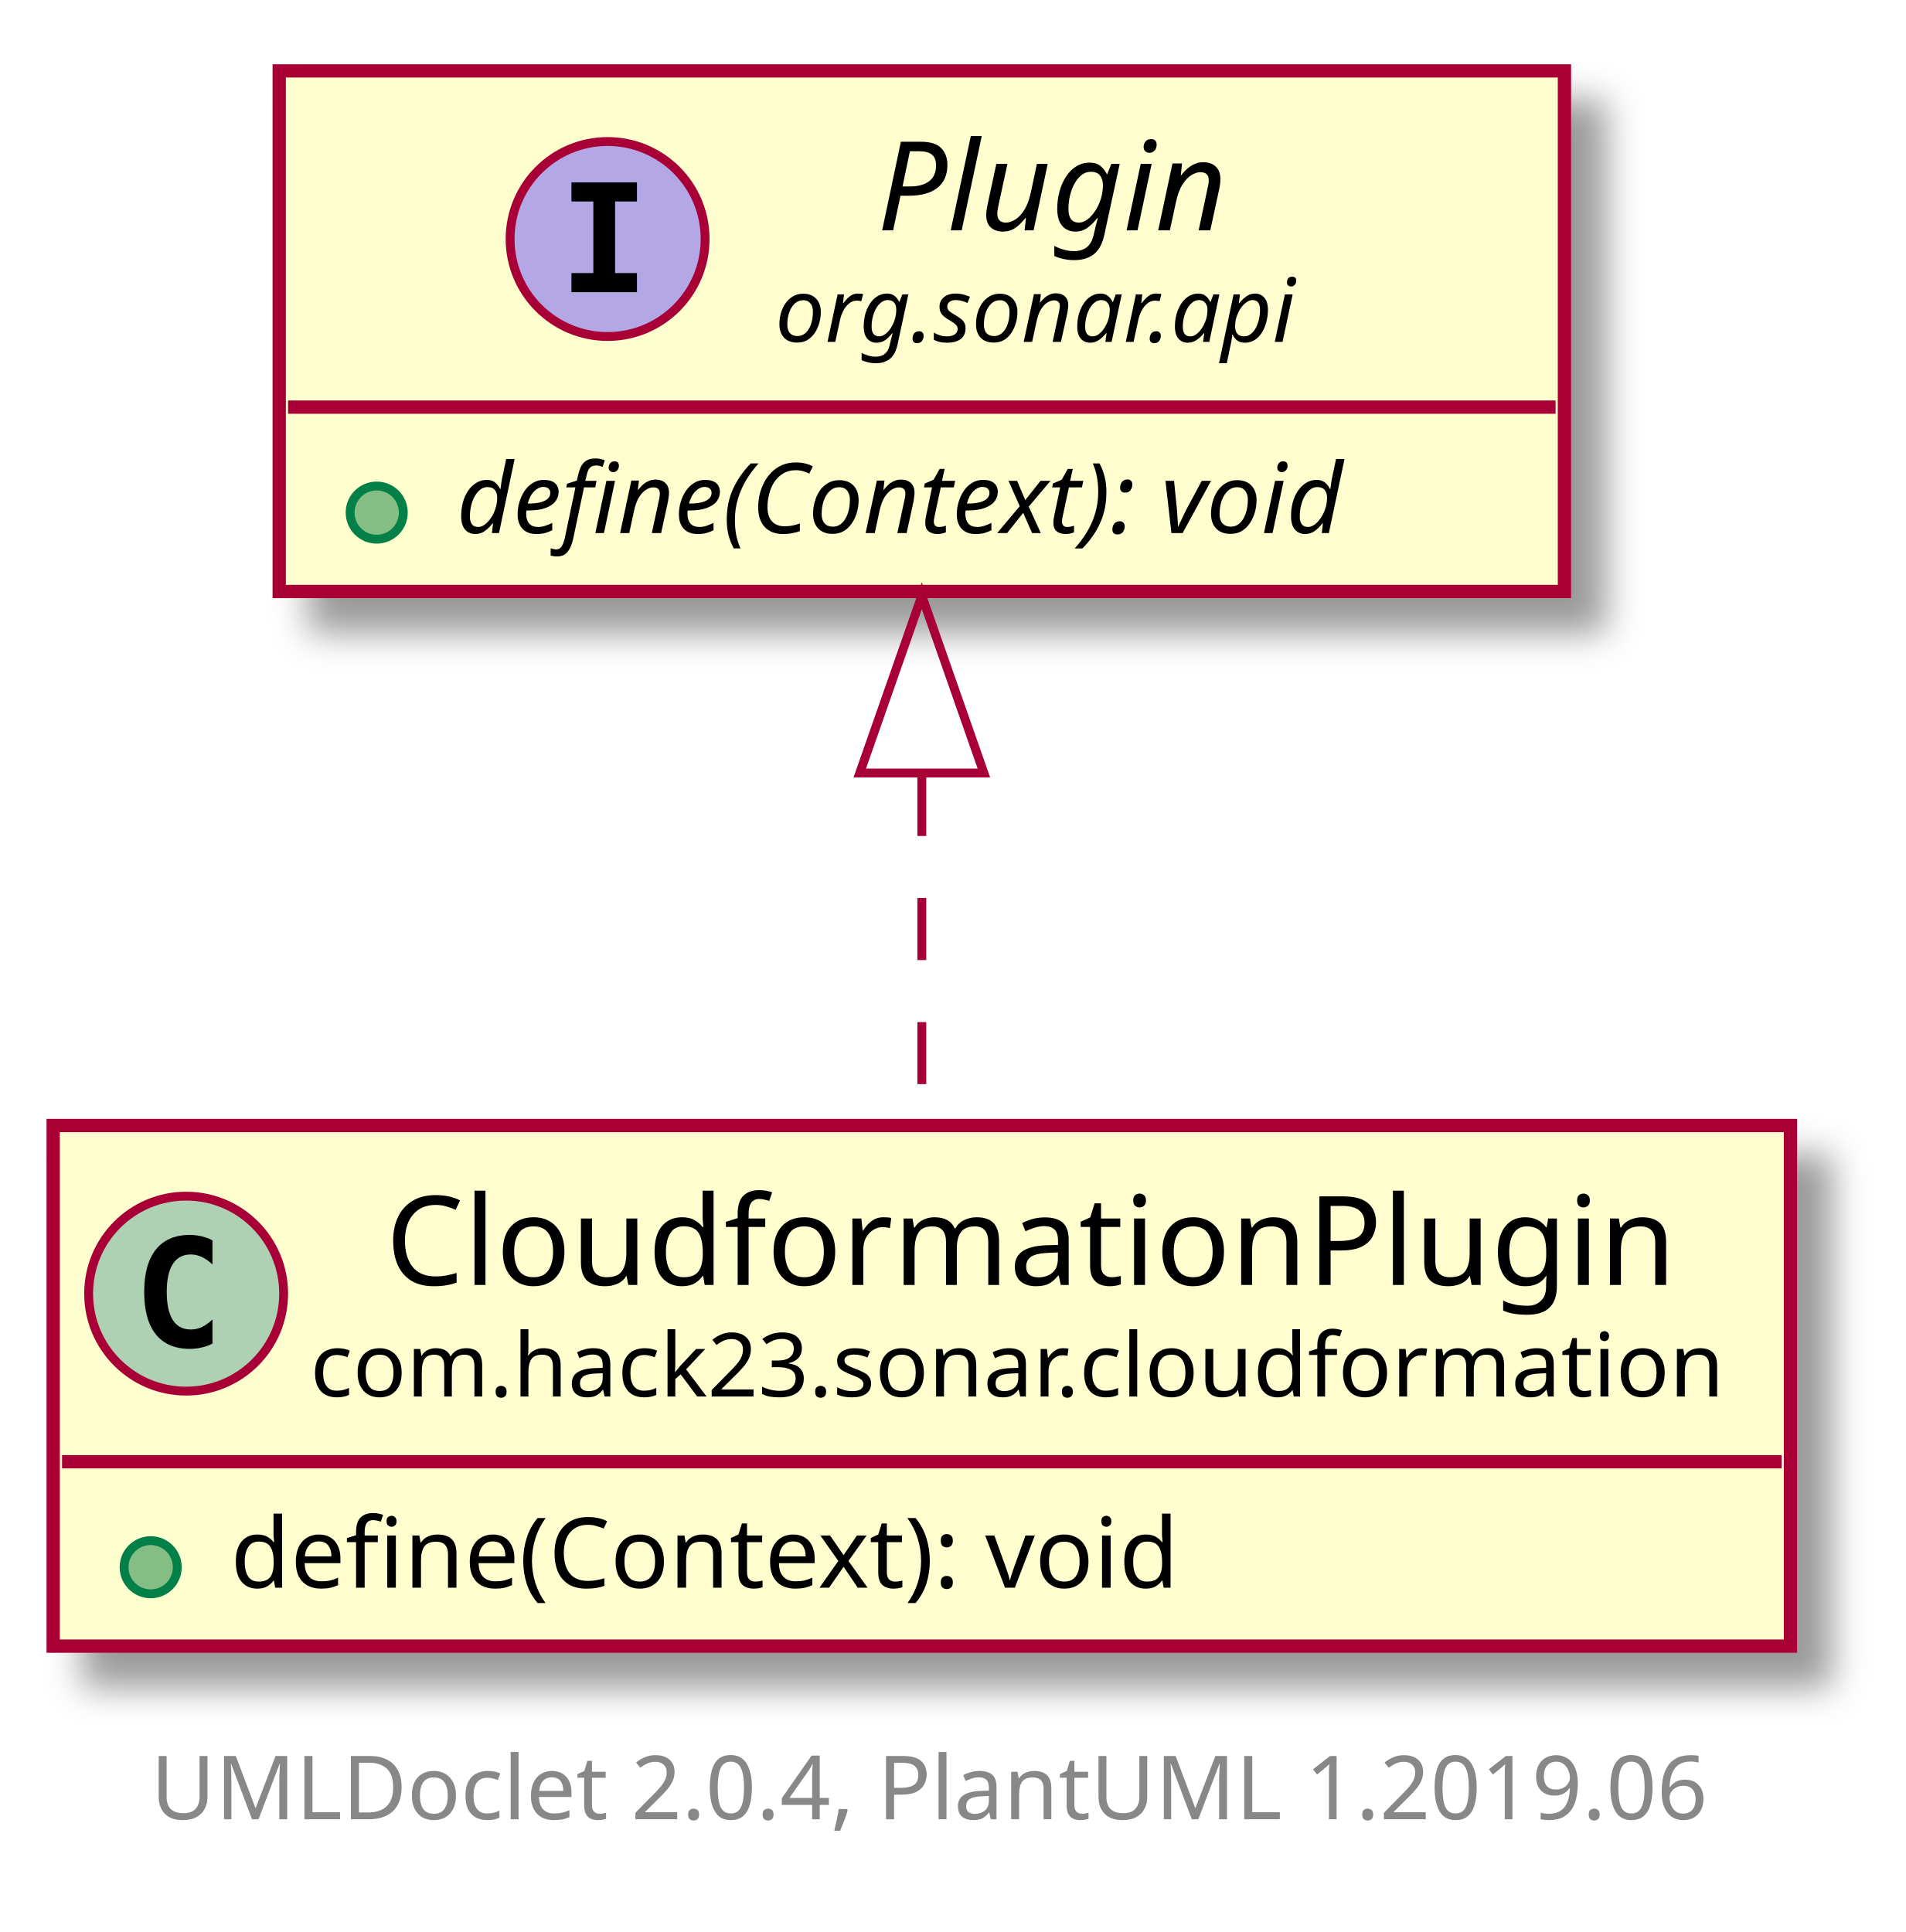
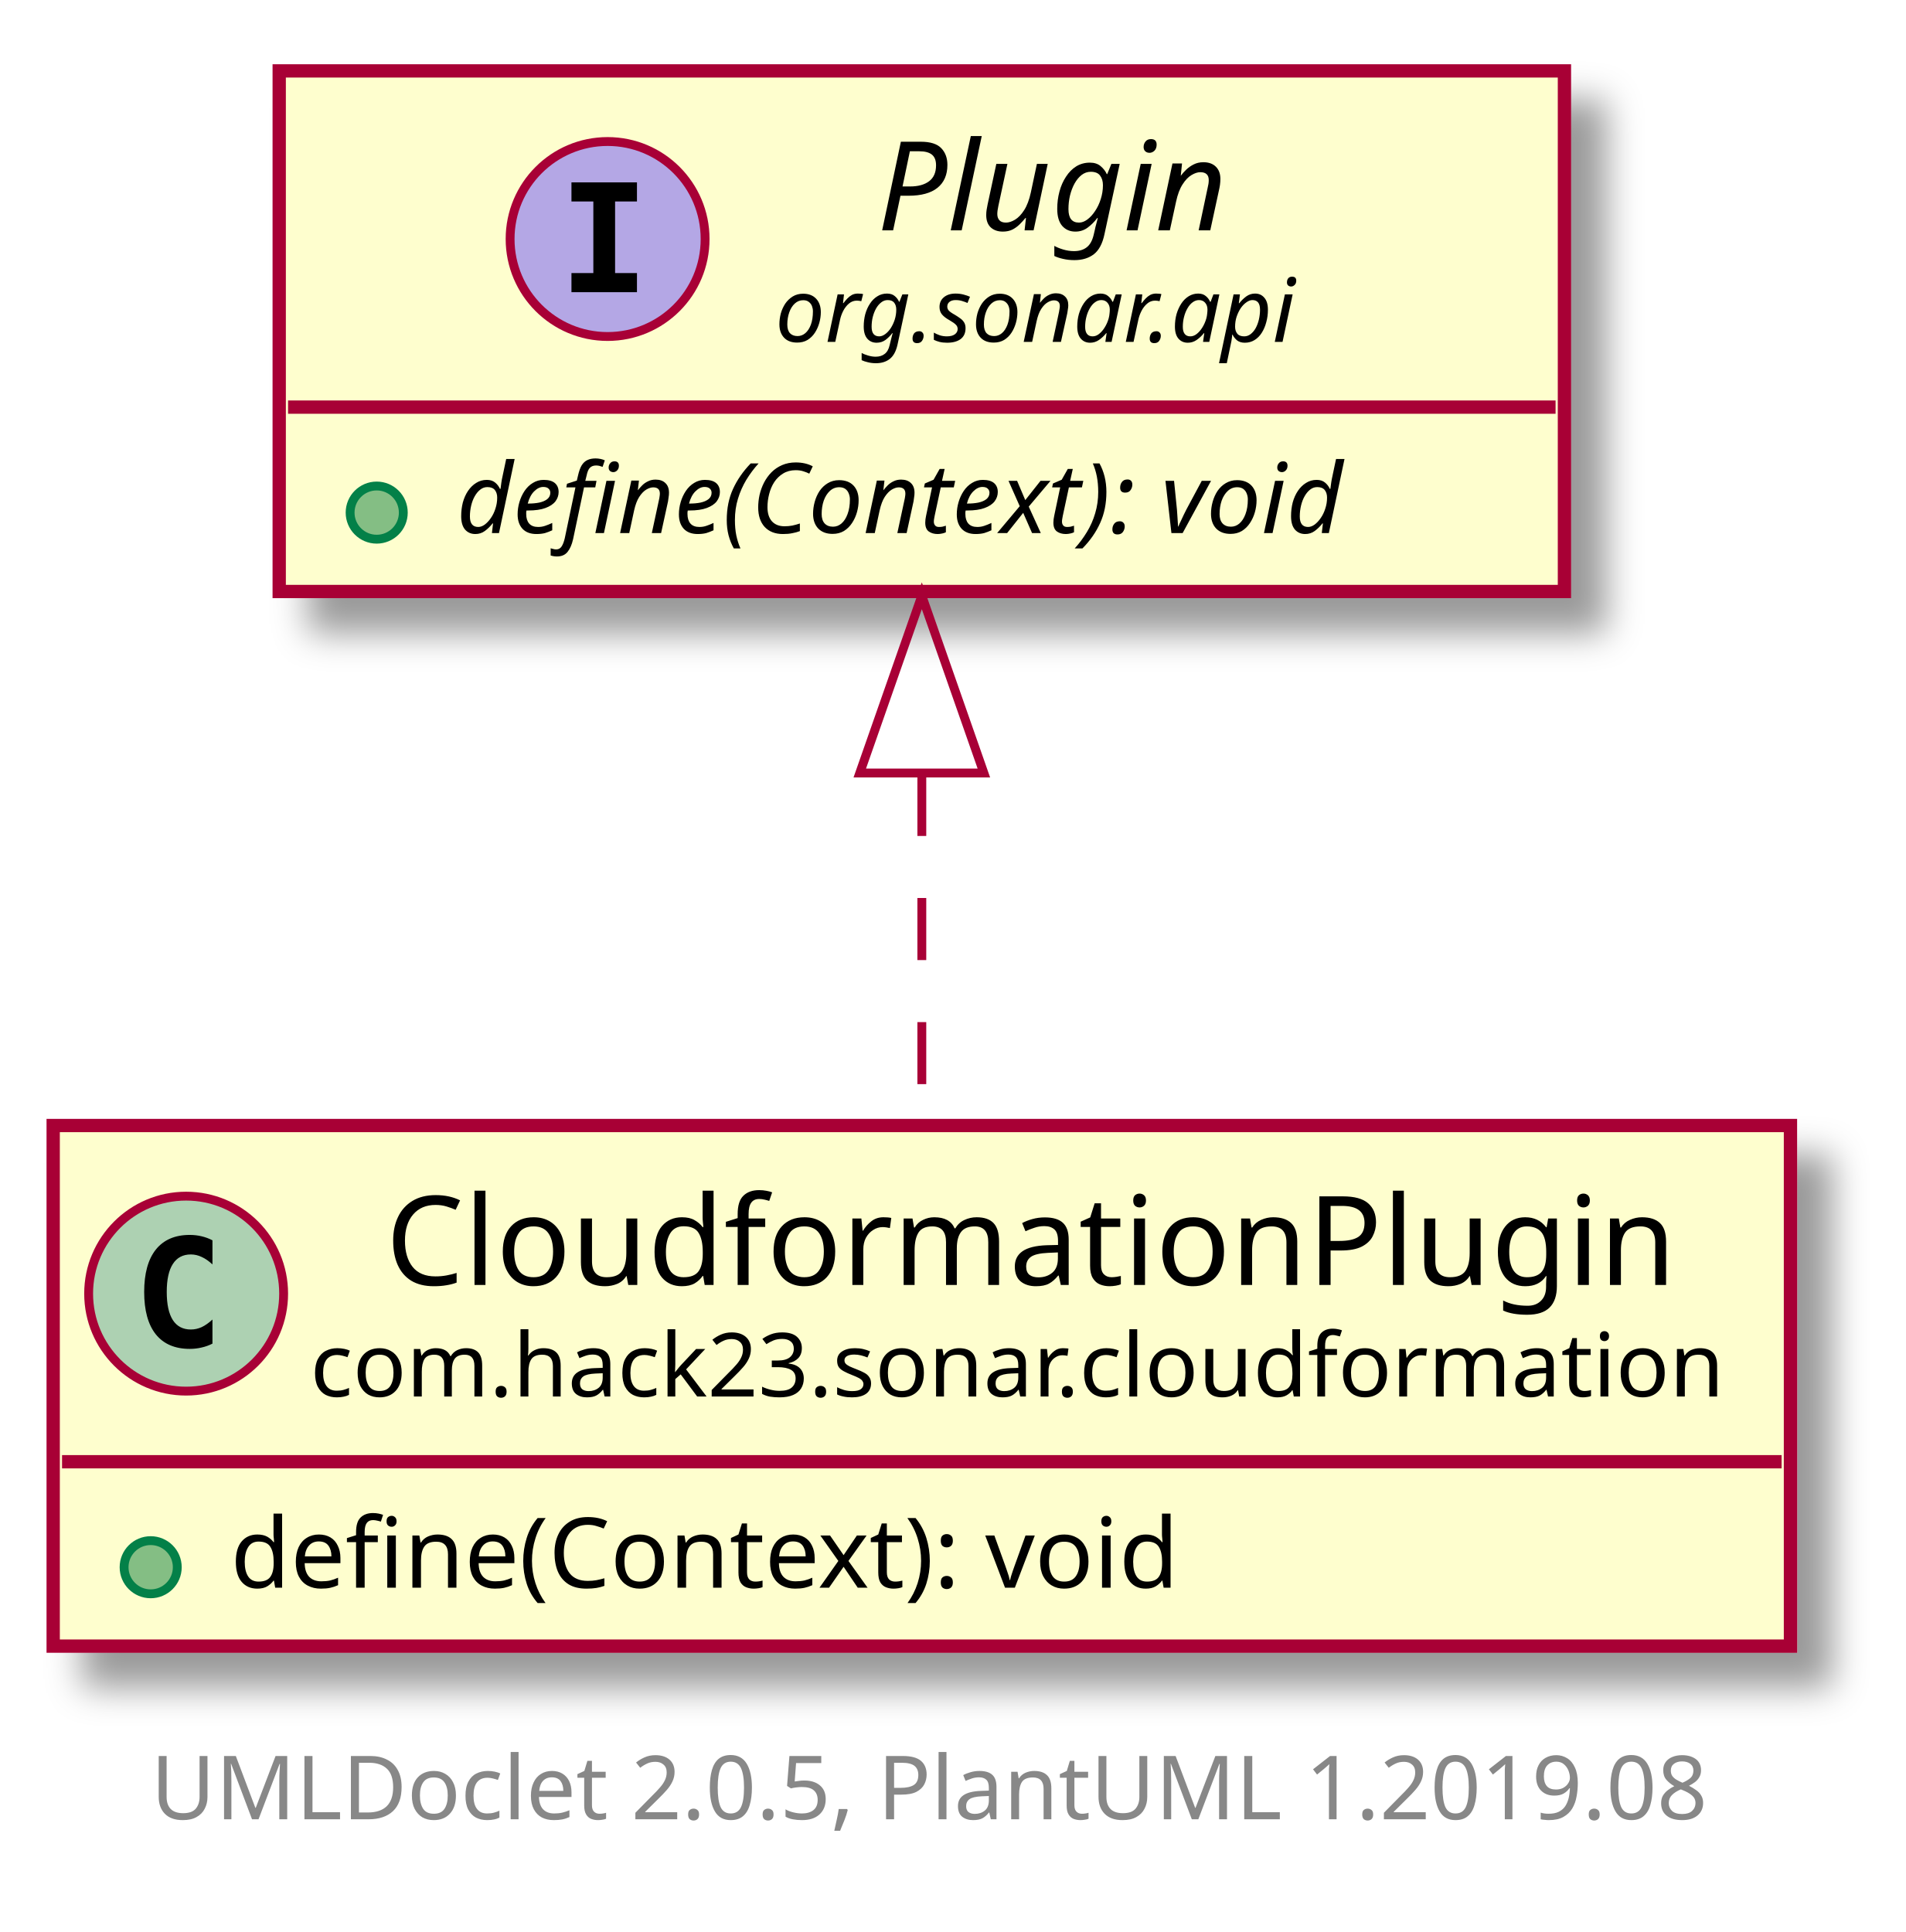
<svg xmlns="http://www.w3.org/2000/svg" xmlns:xlink="http://www.w3.org/1999/xlink" contentScriptType="application/ecmascript" contentStyleType="text/css" height="218px" preserveAspectRatio="none" style="width:215px;height:218px;" version="1.1" viewBox="0 0 215 218" width="215px" zoomAndPan="magnify">
  <defs>
-     <filter height="300%" id="fidbqmehl4k05" width="300%" x="-1" y="-1">
+     <filter height="300%" id="f1h92iqfpmtc4o" width="300%" x="-1" y="-1">
      <feGaussianBlur result="blurOut" stdDeviation="2.0" />
      <feColorMatrix in="blurOut" result="blurOut2" type="matrix" values="0 0 0 0 0 0 0 0 0 0 0 0 0 0 0 0 0 0 .4 0" />
      <feOffset dx="4.0" dy="4.0" in="blurOut2" result="blurOut3" />
      <feBlend in="SourceGraphic" in2="blurOut3" mode="normal" />
    </filter>
  </defs>
  <g>
    <a href="CloudformationPlugin.html" target="_top" xlink:actuate="onRequest" xlink:show="new" xlink:title="CloudformationPlugin.html" xlink:type="simple">
-       <rect fill="#FEFECE" filter="url(#fidbqmehl4k05)" height="58.742" id="com.hack23.sonar.cloudformation.CloudformationPlugin" style="stroke: #A80036; stroke-width: 1.5;" width="196" x="6" y="127" />
+       <rect fill="#FEFECE" filter="url(#f1h92iqfpmtc4o)" height="58.742" id="com.hack23.sonar.cloudformation.CloudformationPlugin" style="stroke: #A80036; stroke-width: 1.5;" width="196" x="6" y="127" />
      <ellipse cx="21" cy="145.969" fill="#ADD1B2" rx="11" ry="11" style="stroke: #A80036; stroke-width: 1.0;" />
      <path d="M23.969,151.609 Q23.391,151.906 22.75,152.047 Q22.109,152.203 21.406,152.203 Q18.906,152.203 17.578,150.562 Q16.266,148.906 16.266,145.781 Q16.266,142.656 17.578,141 Q18.906,139.344 21.406,139.344 Q22.109,139.344 22.75,139.5 Q23.406,139.656 23.969,139.953 L23.969,142.672 Q23.344,142.094 22.75,141.828 Q22.156,141.547 21.531,141.547 Q20.188,141.547 19.5,142.625 Q18.812,143.688 18.812,145.781 Q18.812,147.875 19.5,148.953 Q20.188,150.016 21.531,150.016 Q22.156,150.016 22.75,149.75 Q23.344,149.469 23.969,148.891 L23.969,151.609 Z " />
      <text fill="#000000" font-family="sans-serif" font-size="14" lengthAdjust="spacingAndGlyphs" textLength="147" x="43.5" y="144.995">CloudformationPlugin</text>
      <text fill="#000000" font-family="sans-serif" font-size="10" lengthAdjust="spacingAndGlyphs" textLength="164" x="35" y="157.579">com.hack23.sonar.cloudformation</text>
      <line style="stroke: #A80036; stroke-width: 1.5;" x1="7" x2="201" y1="164.938" y2="164.938" />
      <ellipse cx="17" cy="176.84" fill="#84BE84" rx="3" ry="3" style="stroke: #038048; stroke-width: 1.0;" />
      <text fill="#000000" font-family="sans-serif" font-size="11" lengthAdjust="spacingAndGlyphs" textLength="117" x="26" y="179.148">define(Context): void</text>
    </a>
-     <rect fill="#FEFECE" filter="url(#fidbqmehl4k05)" height="58.742" id="org.sonar.api.Plugin" style="stroke: #A80036; stroke-width: 1.5;" width="145" x="31.5" y="8" />
+     <rect fill="#FEFECE" filter="url(#f1h92iqfpmtc4o)" height="58.742" id="org.sonar.api.Plugin" style="stroke: #A80036; stroke-width: 1.5;" width="145" x="31.5" y="8" />
    <ellipse cx="68.55" cy="26.969" fill="#B4A7E5" rx="11" ry="11" style="stroke: #A80036; stroke-width: 1.0;" />
    <path d="M64.472,22.734 L64.472,20.578 L71.862,20.578 L71.862,22.734 L69.394,22.734 L69.394,30.812 L71.862,30.812 L71.862,32.969 L64.472,32.969 L64.472,30.812 L66.941,30.812 L66.941,22.734 L64.472,22.734 Z " />
    <text fill="#000000" font-family="sans-serif" font-size="14" font-style="italic" lengthAdjust="spacingAndGlyphs" textLength="41" x="98.95" y="25.995">Plugin</text>
    <text fill="#000000" font-family="sans-serif" font-size="10" font-style="italic" lengthAdjust="spacingAndGlyphs" textLength="64" x="87.45" y="38.579">org.sonar.api</text>
    <line style="stroke: #A80036; stroke-width: 1.5;" x1="32.5" x2="175.5" y1="45.938" y2="45.938" />
    <ellipse cx="42.5" cy="57.84" fill="#84BE84" rx="3" ry="3" style="stroke: #038048; stroke-width: 1.0;" />
    <text fill="#000000" font-family="sans-serif" font-size="11" font-style="italic" lengthAdjust="spacingAndGlyphs" textLength="119" x="51.5" y="60.148">define(Context): void</text>
    <path d="M104,87.329 C104,100.735 104,114.814 104,126.745 " fill="none" id="org.sonar.api.Plugin-com.hack23.sonar.cloudformation.CloudformationPlugin" style="stroke: #A80036; stroke-width: 1.0; stroke-dasharray: 7.0,7.0;" />
    <polygon fill="none" points="97,87.222,104,67.222,111,87.222,97,87.222" style="stroke: #A80036; stroke-width: 1.0;" />
-     <text fill="#888888" font-family="sans-serif" font-size="10" lengthAdjust="spacingAndGlyphs" textLength="186" x="17" y="205.282">UMLDoclet 2.0.4, PlantUML 1.2019.06</text>
+     <text fill="#888888" font-family="sans-serif" font-size="10" lengthAdjust="spacingAndGlyphs" textLength="186" x="17" y="205.282">UMLDoclet 2.0.5, PlantUML 1.2019.08</text>
  </g>
</svg>
